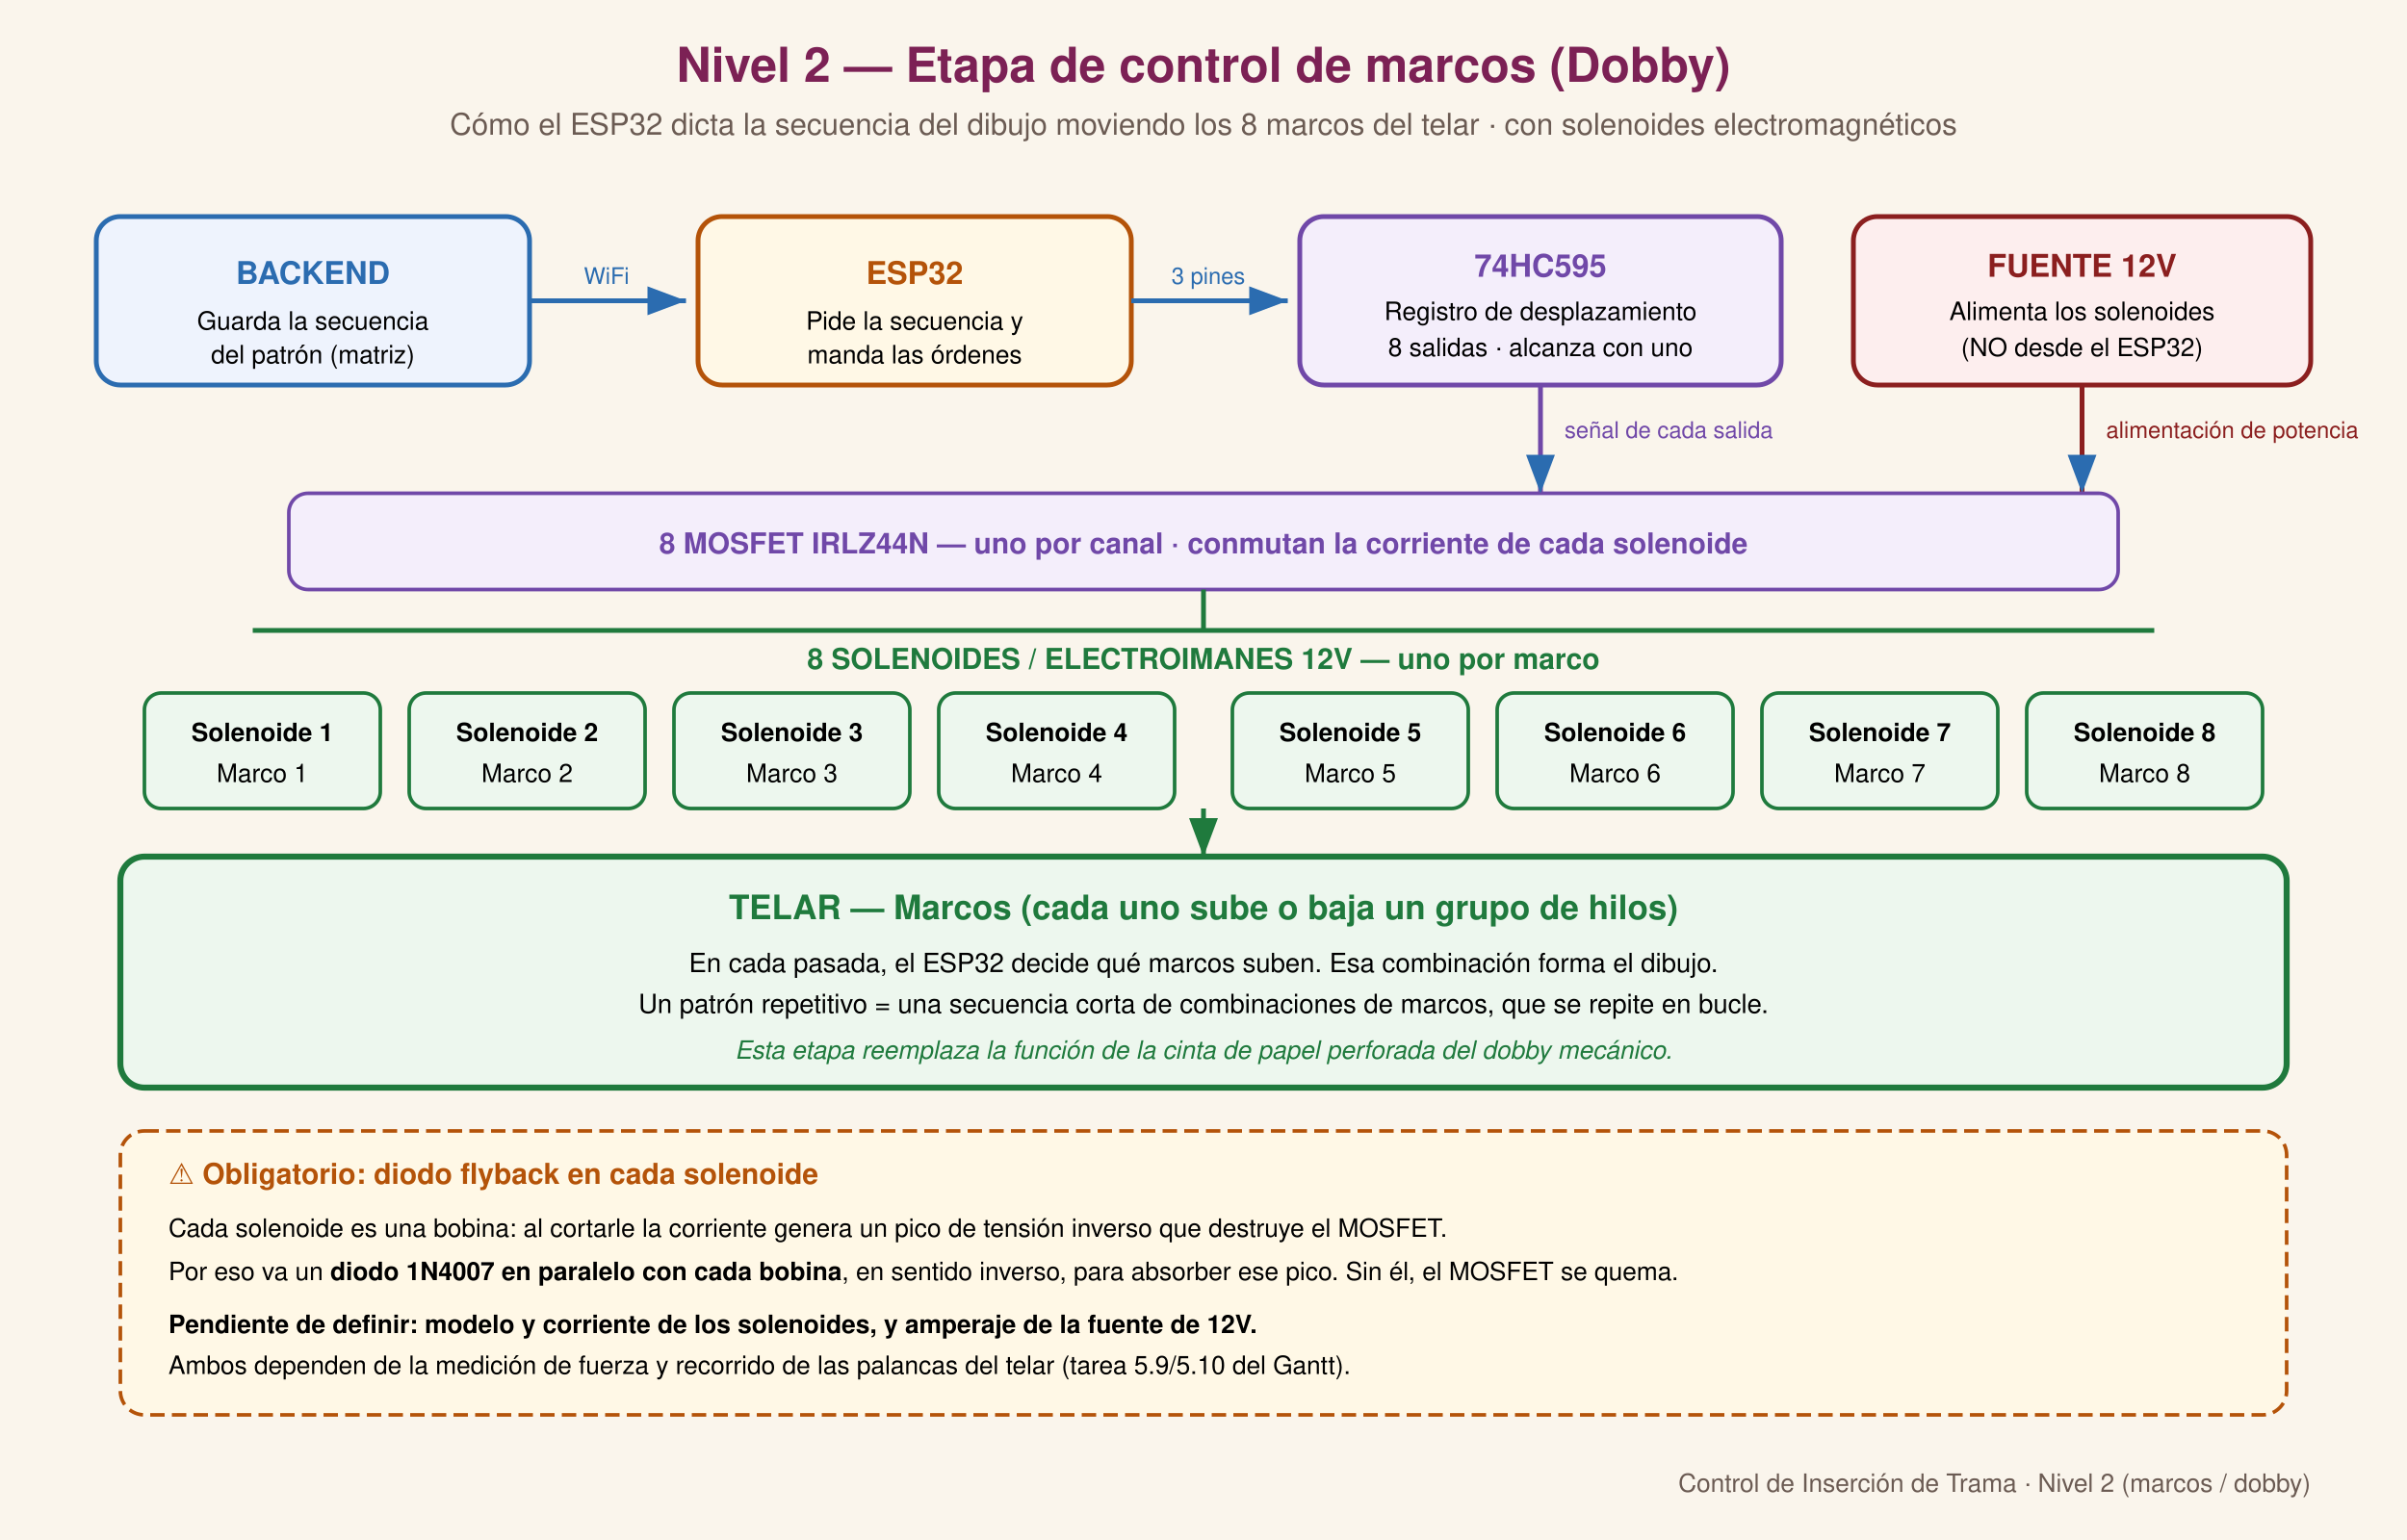
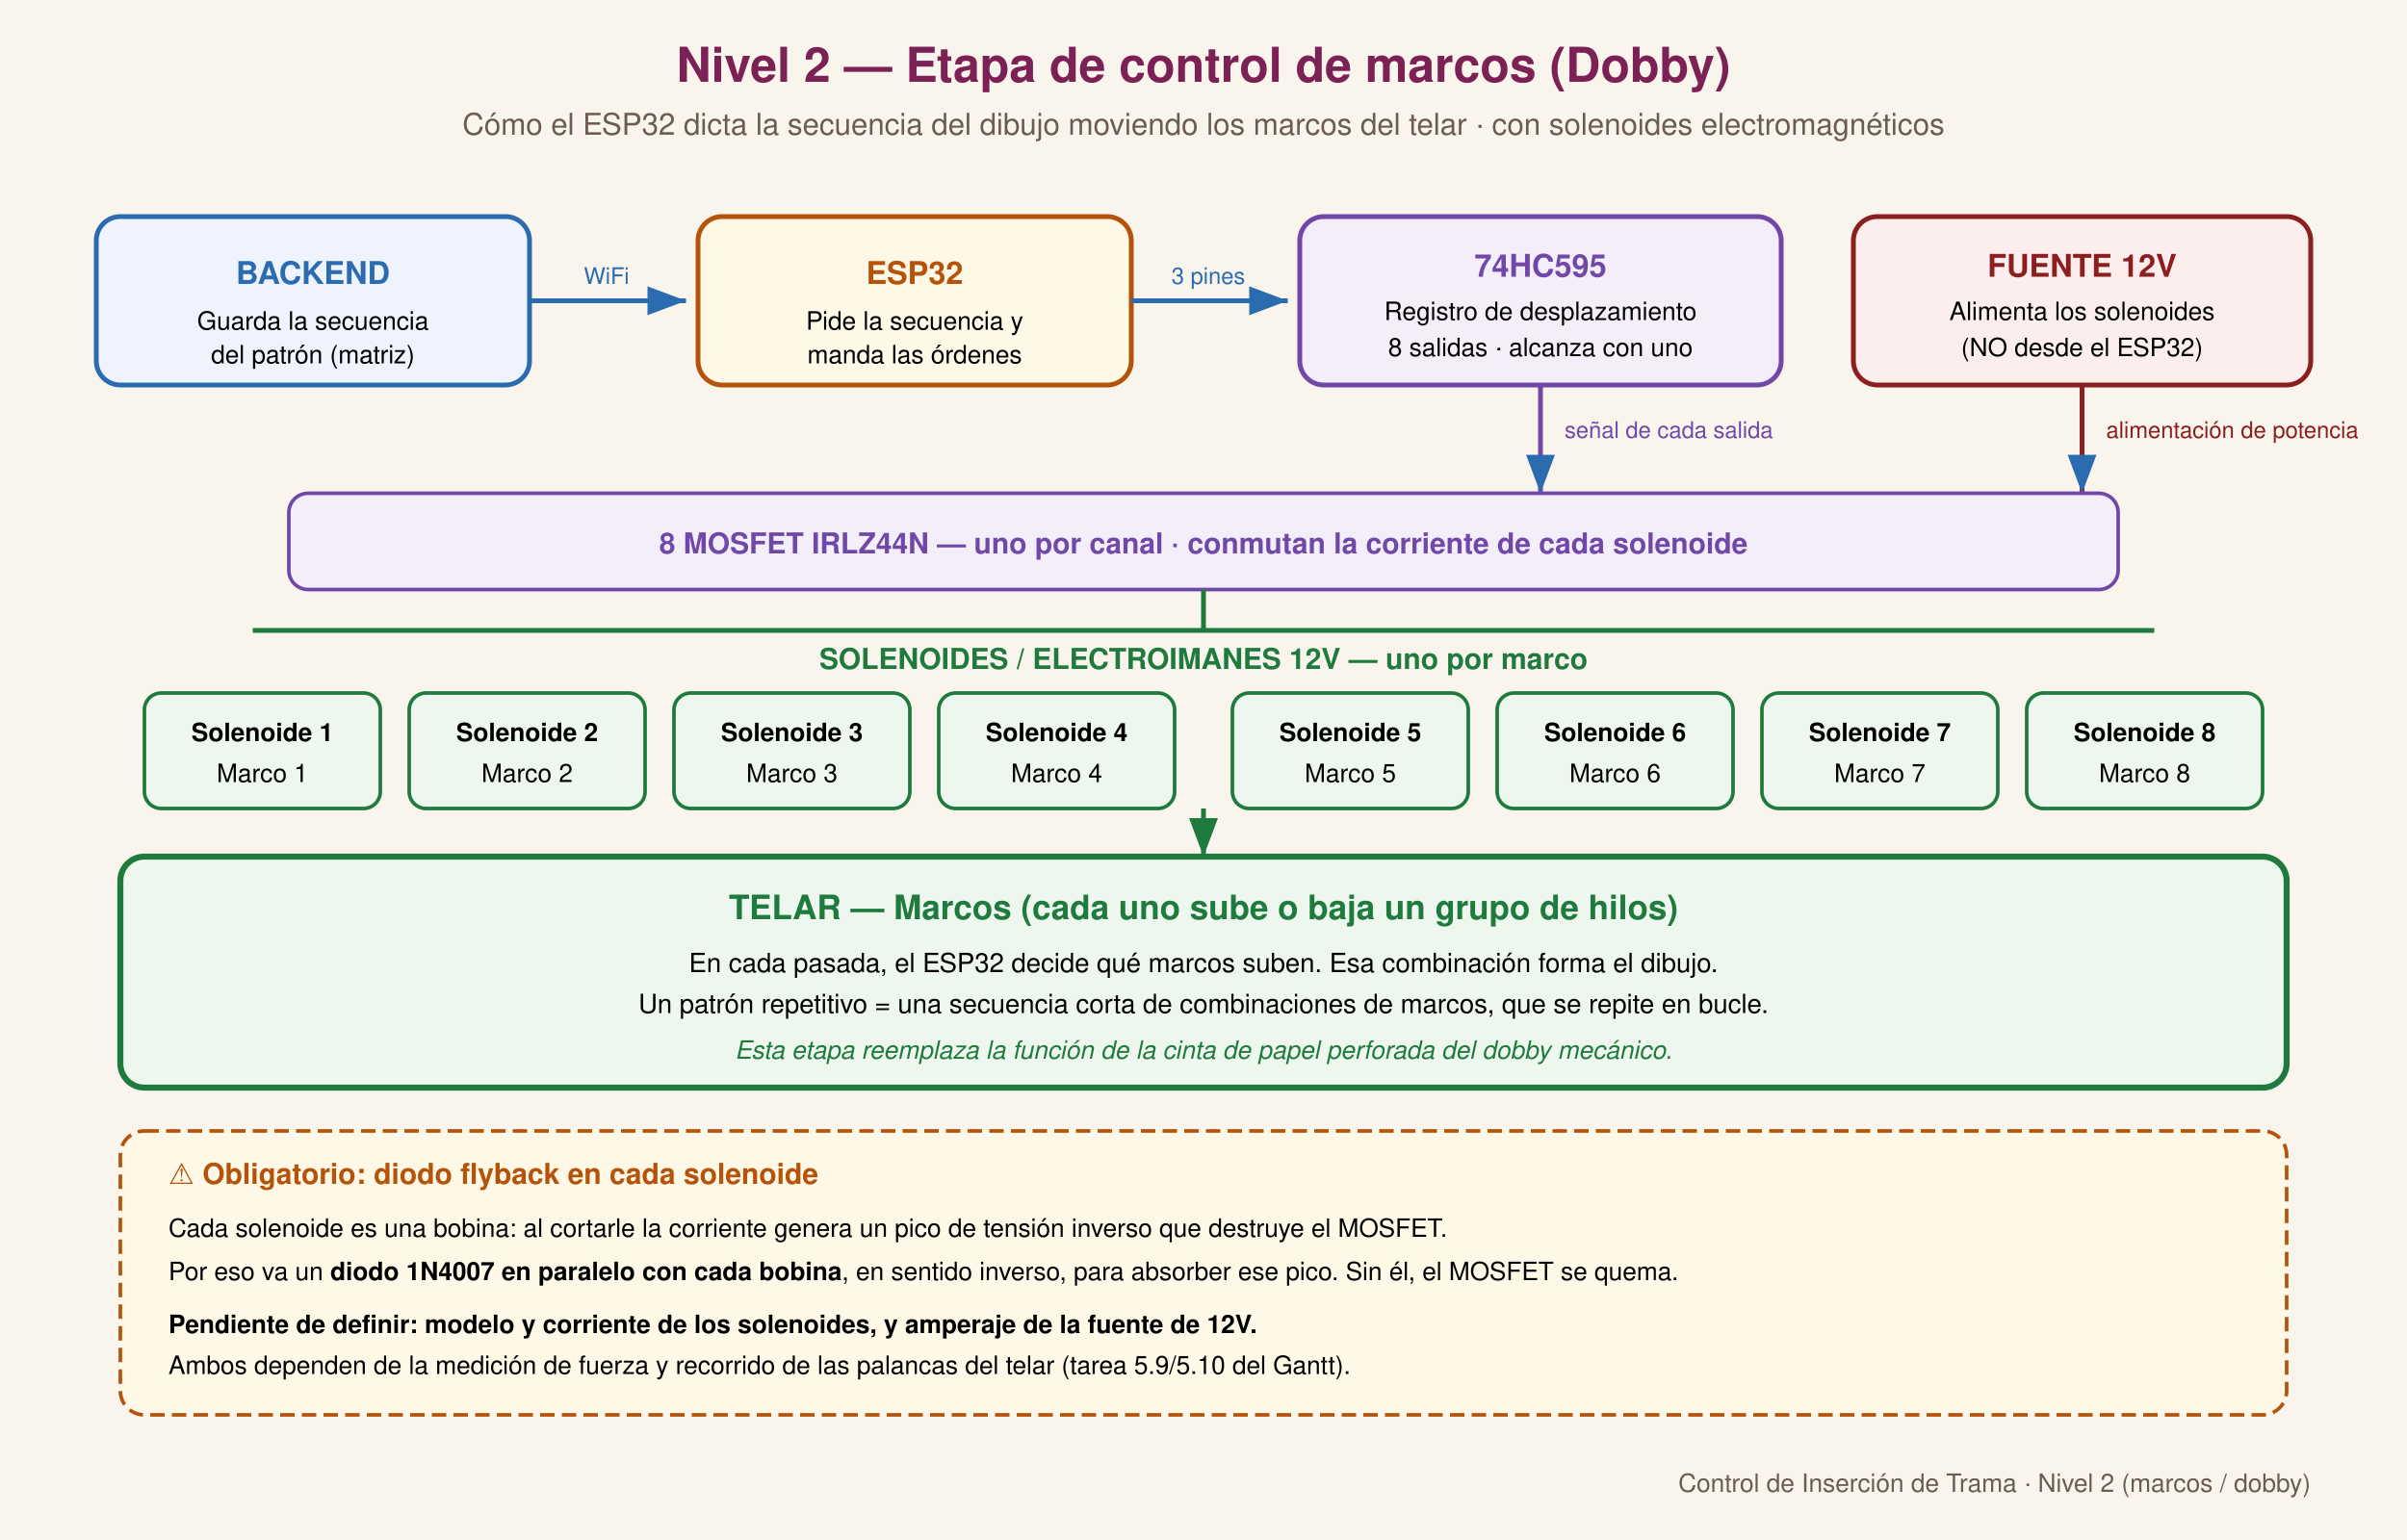
<svg xmlns="http://www.w3.org/2000/svg" viewBox="0 0 1000 640" font-family="Helvetica, Arial, sans-serif">
  <defs>
    <marker id="fl" markerWidth="10" markerHeight="10" refX="8" refY="3" orient="auto">
      <path d="M0,0 L8,3 L0,6 Z" fill="#2B6CB0" />
    </marker>
    <marker id="flg" markerWidth="10" markerHeight="10" refX="8" refY="3" orient="auto">
      <path d="M0,0 L8,3 L0,6 Z" fill="#1f7a3d" />
    </marker>
  </defs>
  <rect width="1000" height="640" fill="#faf5ec" />
  <text x="500" y="34" text-anchor="middle" font-size="20" font-weight="bold" fill="#7c2155">Nivel 2 — Etapa de control de marcos (Dobby)</text>
-   <text x="500" y="56" text-anchor="middle" font-size="12.5" fill="#6b5b53">Cómo el ESP32 dicta la secuencia del dibujo moviendo los 8 marcos del telar · con solenoides electromagnéticos</text>
+   <text x="500" y="56" text-anchor="middle" font-size="12.5" fill="#6b5b53">Cómo el ESP32 dicta la secuencia del dibujo moviendo los marcos del telar · con solenoides electromagnéticos</text>
  <rect x="40" y="90" width="180" height="70" rx="10" fill="#eef3fd" stroke="#2B6CB0" stroke-width="2" />
  <text x="130" y="118" text-anchor="middle" font-size="13" font-weight="bold" fill="#2B6CB0">BACKEND</text>
  <text x="130" y="137" text-anchor="middle" font-size="10.5">Guarda la secuencia</text>
  <text x="130" y="151" text-anchor="middle" font-size="10.5">del patrón (matriz)</text>
  <line x1="220" y1="125" x2="285" y2="125" stroke="#2B6CB0" stroke-width="2" marker-end="url(#fl)" />
  <text x="252" y="118" text-anchor="middle" font-size="9.5" fill="#2B6CB0">WiFi</text>
  <rect x="290" y="90" width="180" height="70" rx="10" fill="#fff8e6" stroke="#b45309" stroke-width="2" />
  <text x="380" y="118" text-anchor="middle" font-size="13" font-weight="bold" fill="#b45309">ESP32</text>
  <text x="380" y="137" text-anchor="middle" font-size="10.5">Pide la secuencia y</text>
  <text x="380" y="151" text-anchor="middle" font-size="10.5">manda las órdenes</text>
  <line x1="470" y1="125" x2="535" y2="125" stroke="#2B6CB0" stroke-width="2" marker-end="url(#fl)" />
  <text x="502" y="118" text-anchor="middle" font-size="9.5" fill="#2B6CB0">3 pines</text>
  <rect x="540" y="90" width="200" height="70" rx="10" fill="#f4eefb" stroke="#7048a8" stroke-width="2" />
  <text x="640" y="115" text-anchor="middle" font-size="13" font-weight="bold" fill="#7048a8">74HC595</text>
  <text x="640" y="133" text-anchor="middle" font-size="10.5">Registro de desplazamiento</text>
  <text x="640" y="148" text-anchor="middle" font-size="10.5">8 salidas · alcanza con uno</text>
  <rect x="770" y="90" width="190" height="70" rx="10" fill="#fdeeee" stroke="#8b1f1f" stroke-width="2" />
  <text x="865" y="115" text-anchor="middle" font-size="13" font-weight="bold" fill="#8b1f1f">FUENTE 12V</text>
  <text x="865" y="133" text-anchor="middle" font-size="10.5">Alimenta los solenoides</text>
  <text x="865" y="148" text-anchor="middle" font-size="10.5">(NO desde el ESP32)</text>
  <line x1="865" y1="160" x2="865" y2="205" stroke="#8b1f1f" stroke-width="2" marker-end="url(#fl)" />
  <text x="875" y="182" font-size="9.5" fill="#8b1f1f">alimentación de potencia</text>
  <rect x="120" y="205" width="760" height="40" rx="8" fill="#f4eefb" stroke="#7048a8" stroke-width="1.5" />
  <text x="500" y="230" text-anchor="middle" font-size="12" font-weight="bold" fill="#7048a8">8 MOSFET IRLZ44N — uno por canal · conmutan la corriente de cada solenoide</text>
  <line x1="640" y1="160" x2="640" y2="205" stroke="#7048a8" stroke-width="2" marker-end="url(#fl)" />
  <text x="650" y="182" font-size="9.5" fill="#7048a8">señal de cada salida</text>
  <line x1="500" y1="245" x2="500" y2="262" stroke="#1f7a3d" stroke-width="2" />
  <line x1="105" y1="262" x2="895" y2="262" stroke="#1f7a3d" stroke-width="2" />
-   <text x="500" y="278" text-anchor="middle" font-size="12" font-weight="bold" fill="#1f7a3d">8 SOLENOIDES / ELECTROIMANES 12V — uno por marco</text>
+   <text x="500" y="278" text-anchor="middle" font-size="12" font-weight="bold" fill="#1f7a3d">SOLENOIDES / ELECTROIMANES 12V — uno por marco</text>
  <g font-size="10.5">
    <rect x="60" y="288" width="98" height="48" rx="7" fill="#edf7ee" stroke="#1f7a3d" stroke-width="1.5" />
    <text x="109" y="308" text-anchor="middle" font-weight="bold">Solenoide 1</text>
    <text x="109" y="325" text-anchor="middle">Marco 1</text>
    <rect x="170" y="288" width="98" height="48" rx="7" fill="#edf7ee" stroke="#1f7a3d" stroke-width="1.5" />
    <text x="219" y="308" text-anchor="middle" font-weight="bold">Solenoide 2</text>
    <text x="219" y="325" text-anchor="middle">Marco 2</text>
    <rect x="280" y="288" width="98" height="48" rx="7" fill="#edf7ee" stroke="#1f7a3d" stroke-width="1.5" />
    <text x="329" y="308" text-anchor="middle" font-weight="bold">Solenoide 3</text>
    <text x="329" y="325" text-anchor="middle">Marco 3</text>
    <rect x="390" y="288" width="98" height="48" rx="7" fill="#edf7ee" stroke="#1f7a3d" stroke-width="1.5" />
    <text x="439" y="308" text-anchor="middle" font-weight="bold">Solenoide 4</text>
    <text x="439" y="325" text-anchor="middle">Marco 4</text>
    <rect x="512" y="288" width="98" height="48" rx="7" fill="#edf7ee" stroke="#1f7a3d" stroke-width="1.5" />
    <text x="561" y="308" text-anchor="middle" font-weight="bold">Solenoide 5</text>
    <text x="561" y="325" text-anchor="middle">Marco 5</text>
    <rect x="622" y="288" width="98" height="48" rx="7" fill="#edf7ee" stroke="#1f7a3d" stroke-width="1.5" />
    <text x="671" y="308" text-anchor="middle" font-weight="bold">Solenoide 6</text>
    <text x="671" y="325" text-anchor="middle">Marco 6</text>
    <rect x="732" y="288" width="98" height="48" rx="7" fill="#edf7ee" stroke="#1f7a3d" stroke-width="1.5" />
    <text x="781" y="308" text-anchor="middle" font-weight="bold">Solenoide 7</text>
    <text x="781" y="325" text-anchor="middle">Marco 7</text>
    <rect x="842" y="288" width="98" height="48" rx="7" fill="#edf7ee" stroke="#1f7a3d" stroke-width="1.5" />
    <text x="891" y="308" text-anchor="middle" font-weight="bold">Solenoide 8</text>
    <text x="891" y="325" text-anchor="middle">Marco 8</text>
  </g>
  <line x1="500" y1="336" x2="500" y2="356" stroke="#1f7a3d" stroke-width="2" marker-end="url(#flg)" />
  <rect x="50" y="356" width="900" height="96" rx="10" fill="#edf7ee" stroke="#1f7a3d" stroke-width="2.5" />
  <text x="500" y="382" text-anchor="middle" font-size="14" font-weight="bold" fill="#1f7a3d">TELAR — Marcos (cada uno sube o baja un grupo de hilos)</text>
  <text x="500" y="404" text-anchor="middle" font-size="11">En cada pasada, el ESP32 decide qué marcos suben. Esa combinación forma el dibujo.</text>
  <text x="500" y="421" text-anchor="middle" font-size="11">Un patrón repetitivo = una secuencia corta de combinaciones de marcos, que se repite en bucle.</text>
  <text x="500" y="440" text-anchor="middle" font-size="10.5" font-style="italic" fill="#1f7a3d">Esta etapa reemplaza la función de la cinta de papel perforada del dobby mecánico.</text>
  <rect x="50" y="470" width="900" height="118" rx="10" fill="#fff8e6" stroke="#b45309" stroke-width="1.5" stroke-dasharray="6 3" />
  <text x="70" y="492" font-size="12" font-weight="bold" fill="#b45309">⚠ Obligatorio: diodo flyback en cada solenoide</text>
  <text x="70" y="514" font-size="10.5">Cada solenoide es una bobina: al cortarle la corriente genera un pico de tensión inverso que destruye el MOSFET.</text>
  <text x="70" y="532" font-size="10.5">Por eso va un <tspan font-weight="bold">diodo 1N4007 en paralelo con cada bobina</tspan>, en sentido inverso, para absorber ese pico. Sin él, el MOSFET se quema.</text>
  <text x="70" y="554" font-size="10.5" font-weight="bold">Pendiente de definir: modelo y corriente de los solenoides, y amperaje de la fuente de 12V.</text>
  <text x="70" y="571" font-size="10.5">Ambos dependen de la medición de fuerza y recorrido de las palancas del telar (tarea 5.9/5.10 del Gantt).</text>
  <text x="960" y="620" text-anchor="end" font-size="10.5" fill="#6b5b53">Control de Inserción de Trama · Nivel 2 (marcos / dobby)</text>
</svg>
